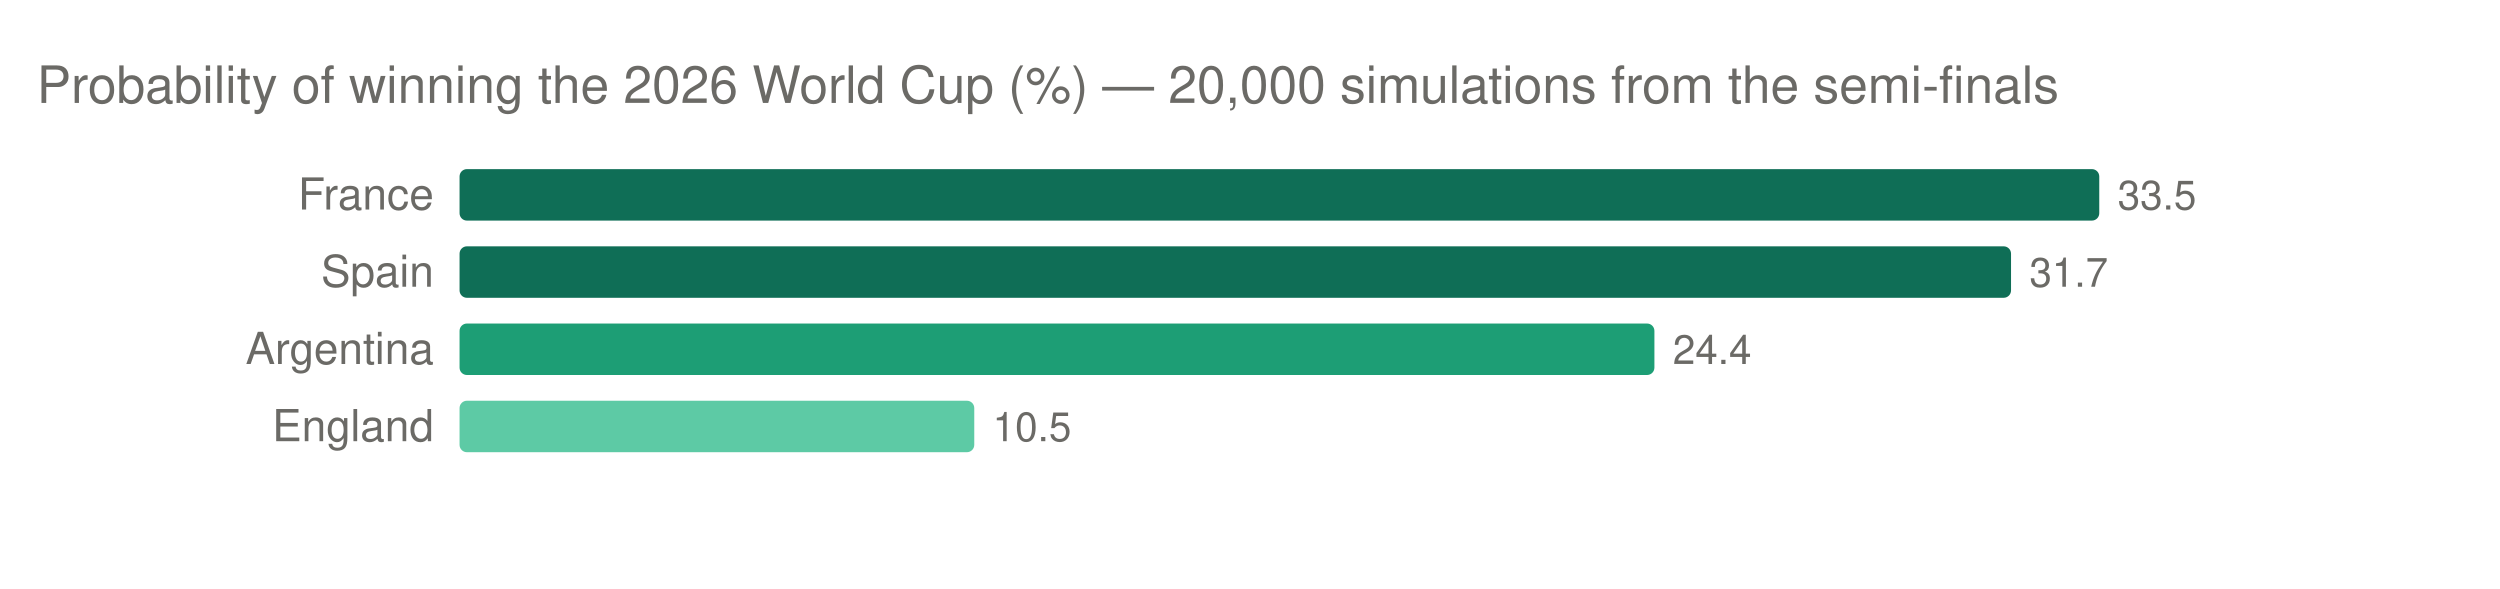
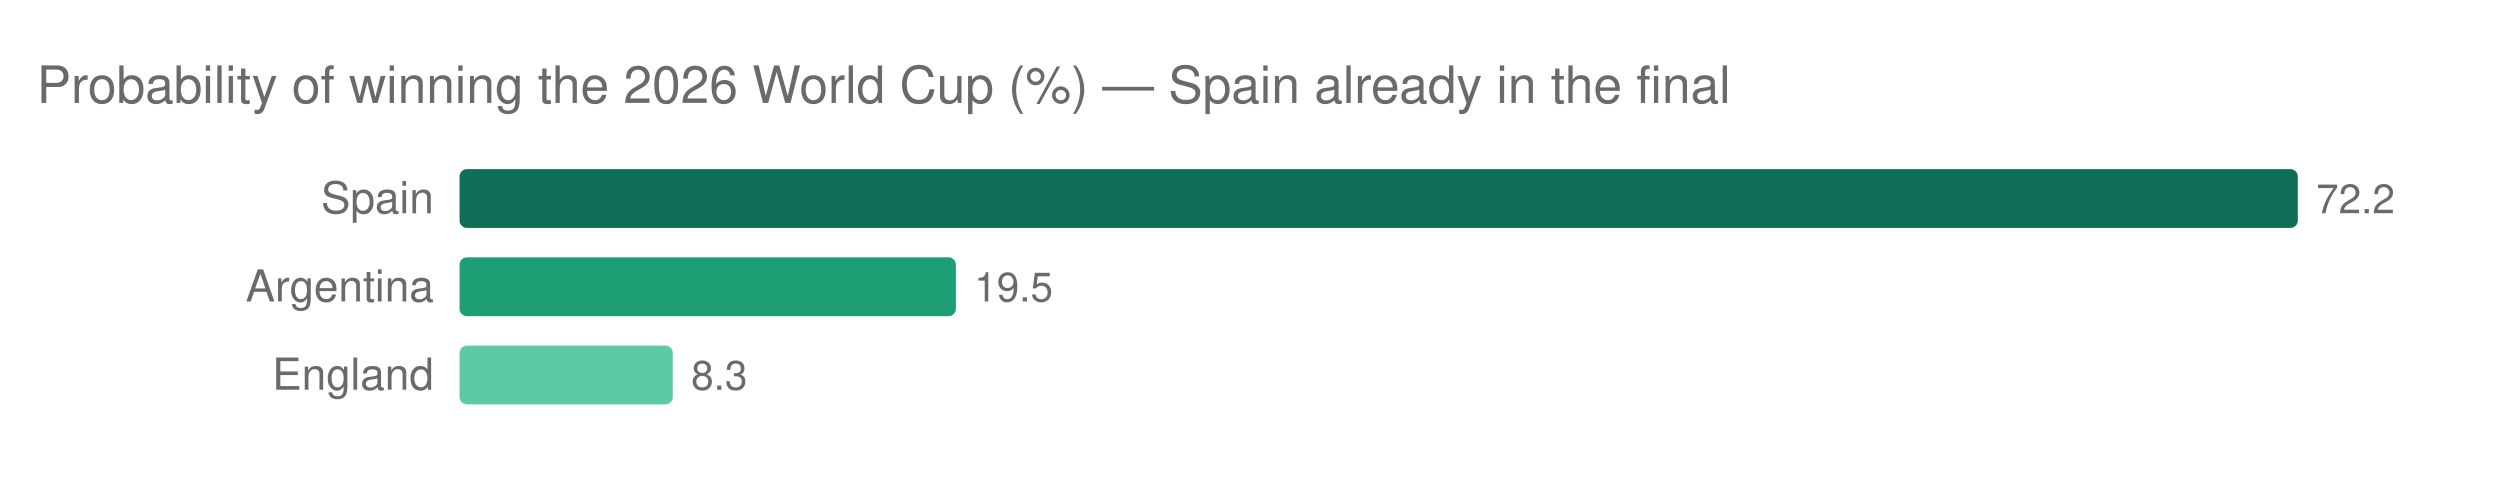
- <svg xmlns="http://www.w3.org/2000/svg" width="680" viewBox="0 0 680 160" font-family="Segoe UI, Helvetica, Arial, sans-serif" role="img" aria-label="Probability of each remaining team winning the 2026 World Cup">
-   <text x="10" y="28" text-anchor="start" fill="#6b6a66" font-size="14">Probability of winning the 2026 World Cup (%)  —  20,000 simulations from the semi-finals</text>
-   <rect x="125" y="46" width="446" height="14" rx="2" fill="#0F6E56" />
-   <text x="118" y="57" text-anchor="end" fill="#6b6a66" font-size="12">France</text>
-   <text x="576" y="57" text-anchor="start" fill="#6b6a66" font-size="11">33.5</text>
-   <rect x="125" y="67" width="422" height="14" rx="2" fill="#0F6E56" />
-   <text x="118" y="78" text-anchor="end" fill="#6b6a66" font-size="12">Spain</text>
-   <text x="552" y="78" text-anchor="start" fill="#6b6a66" font-size="11">31.7</text>
-   <rect x="125" y="88" width="325" height="14" rx="2" fill="#1D9E75" />
-   <text x="118" y="99" text-anchor="end" fill="#6b6a66" font-size="12">Argentina</text>
-   <text x="455" y="99" text-anchor="start" fill="#6b6a66" font-size="11">24.4</text>
-   <rect x="125" y="109" width="140" height="14" rx="2" fill="#5DCAA5" />
-   <text x="118" y="120" text-anchor="end" fill="#6b6a66" font-size="12">England</text>
-   <text x="270" y="120" text-anchor="start" fill="#6b6a66" font-size="11">10.5</text>
+ <svg xmlns="http://www.w3.org/2000/svg" width="680" viewBox="0 0 680 130" font-family="Segoe UI, Helvetica, Arial, sans-serif" role="img" aria-label="Probability of each remaining team winning the 2026 World Cup">
+   <text x="10" y="28" text-anchor="start" fill="#6b6a66" font-size="14">Probability of winning the 2026 World Cup (%)  —  Spain already in the final</text>
+   <rect x="125" y="46" width="500" height="16" rx="2" fill="#0F6E56" />
+   <text x="118" y="58" text-anchor="end" fill="#6b6a66" font-size="12">Spain</text>
+   <text x="630" y="58" text-anchor="start" fill="#6b6a66" font-size="11">72.2</text>
+   <rect x="125" y="70" width="135" height="16" rx="2" fill="#1D9E75" />
+   <text x="118" y="82" text-anchor="end" fill="#6b6a66" font-size="12">Argentina</text>
+   <text x="265" y="82" text-anchor="start" fill="#6b6a66" font-size="11">19.5</text>
+   <rect x="125" y="94" width="58" height="16" rx="2" fill="#5DCAA5" />
+   <text x="118" y="106" text-anchor="end" fill="#6b6a66" font-size="12">England</text>
+   <text x="188" y="106" text-anchor="start" fill="#6b6a66" font-size="11">8.3</text>
</svg>
